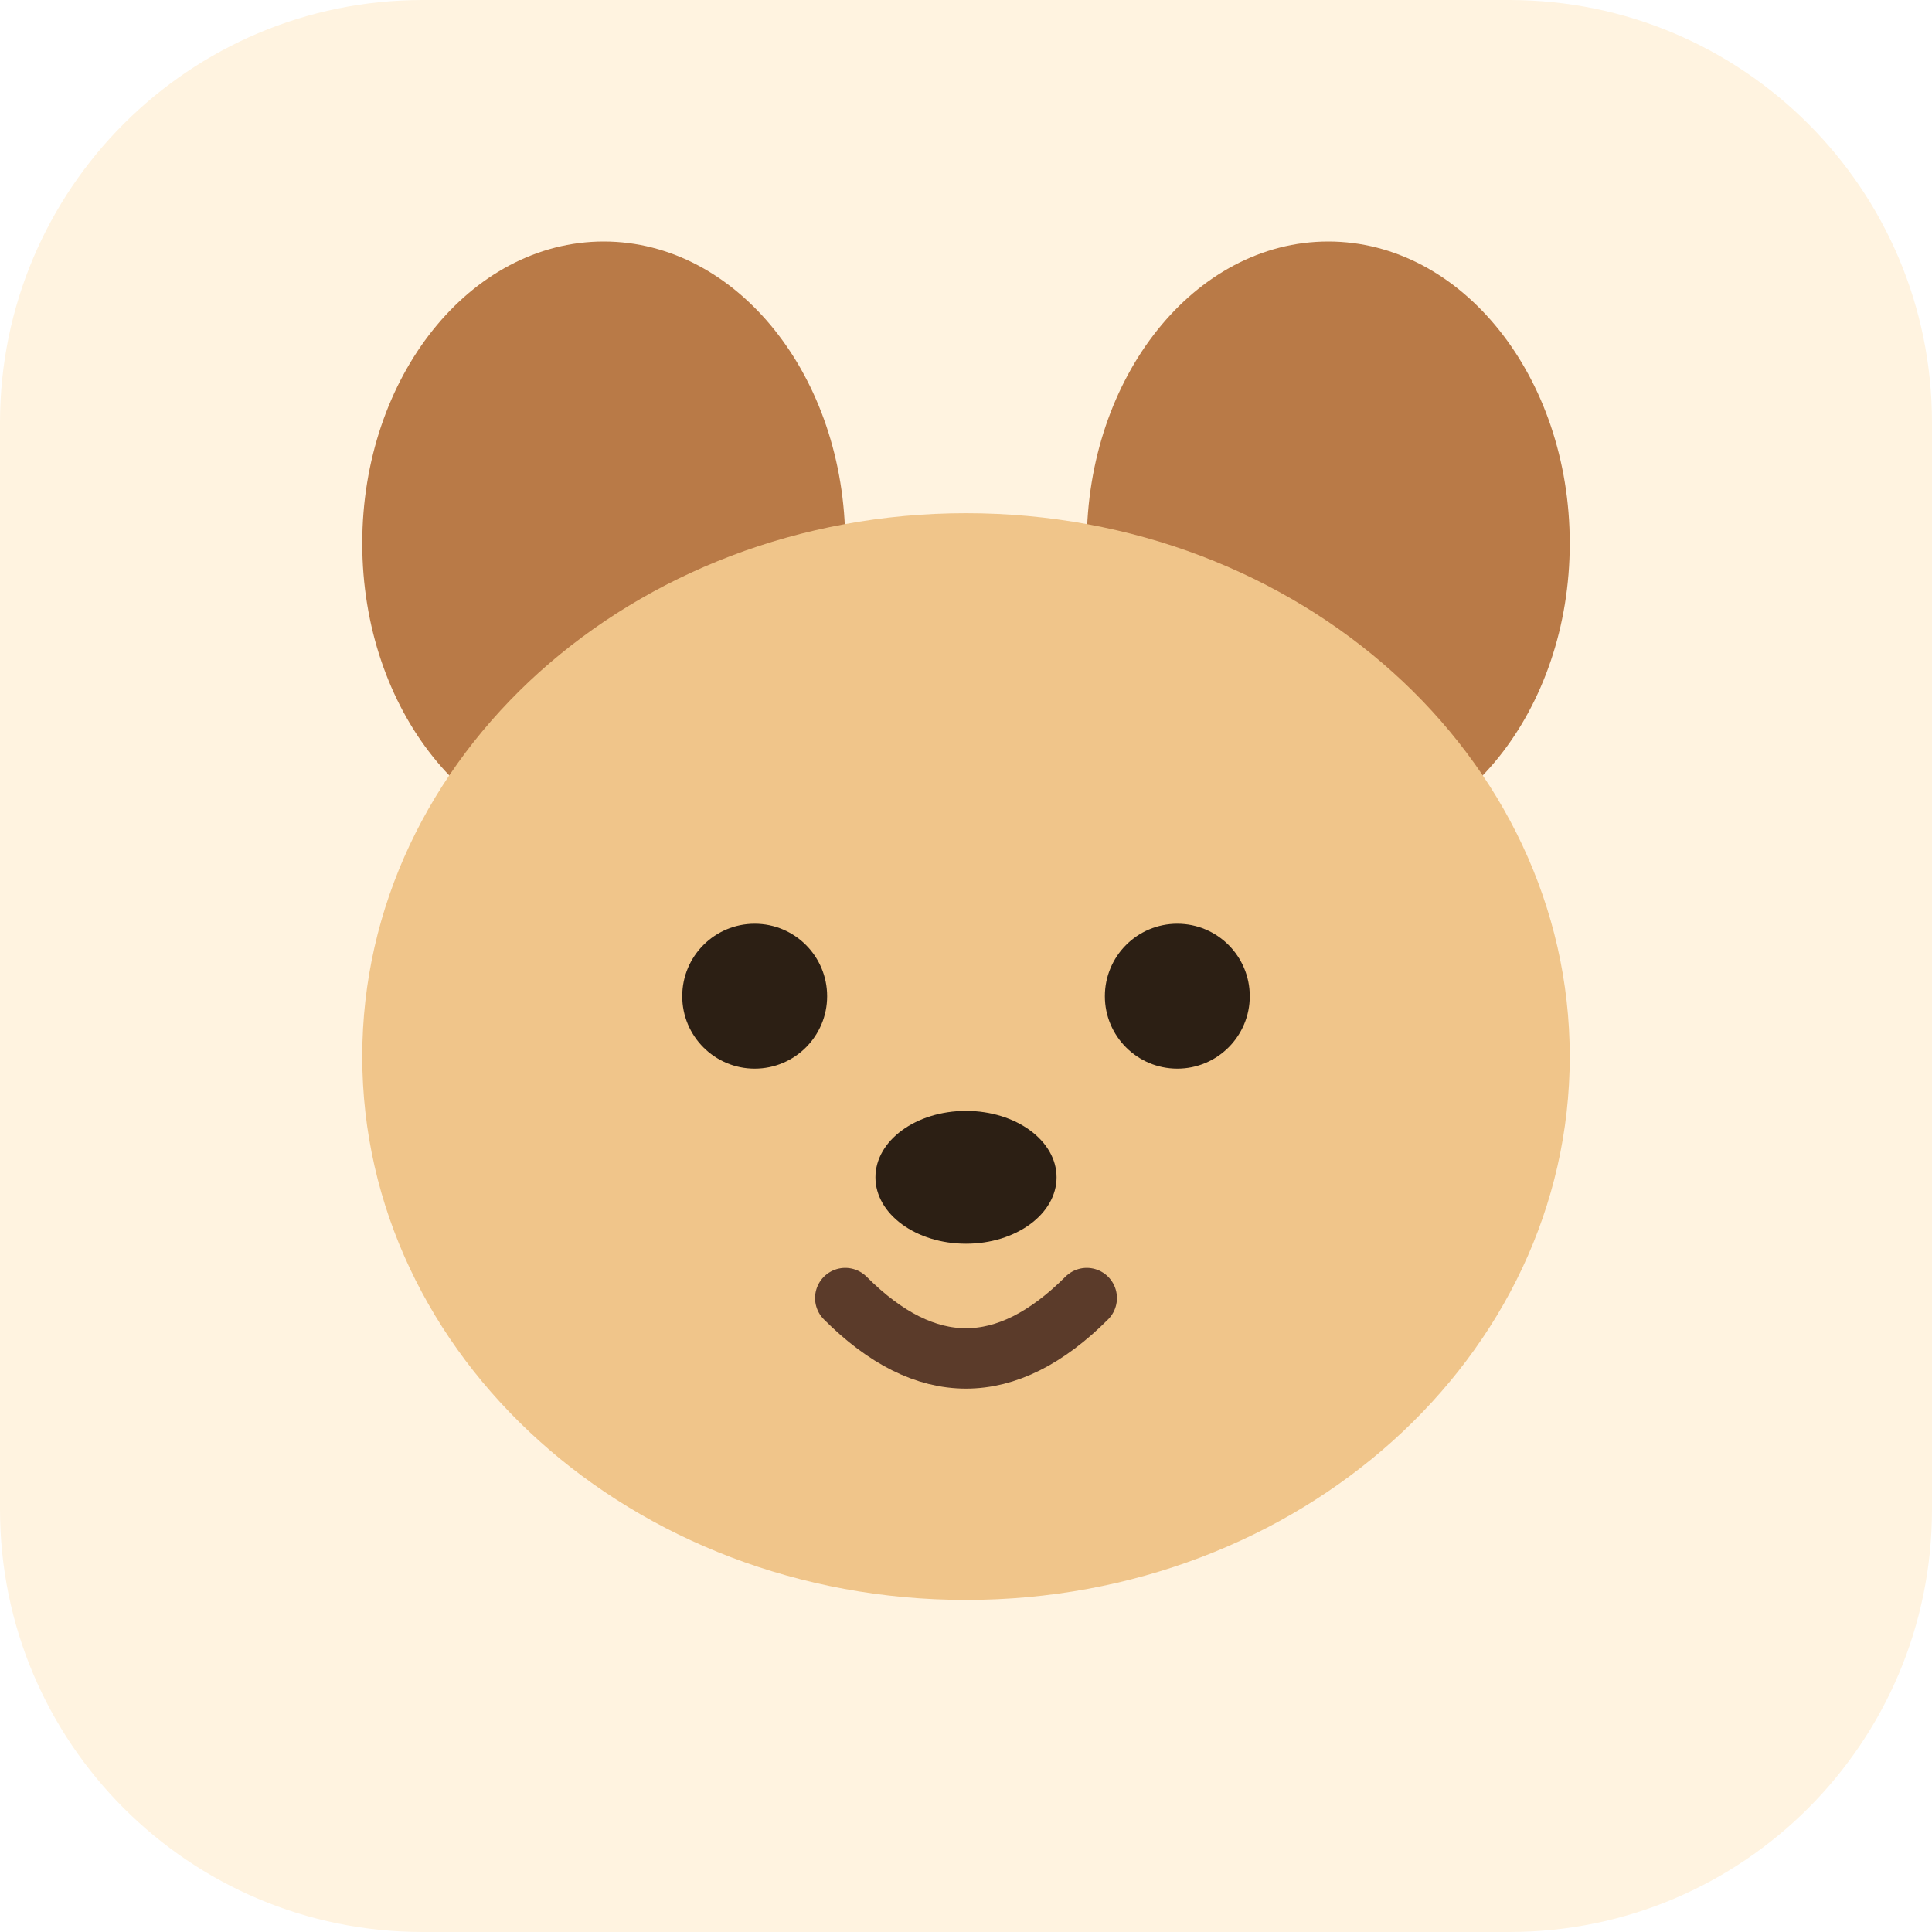
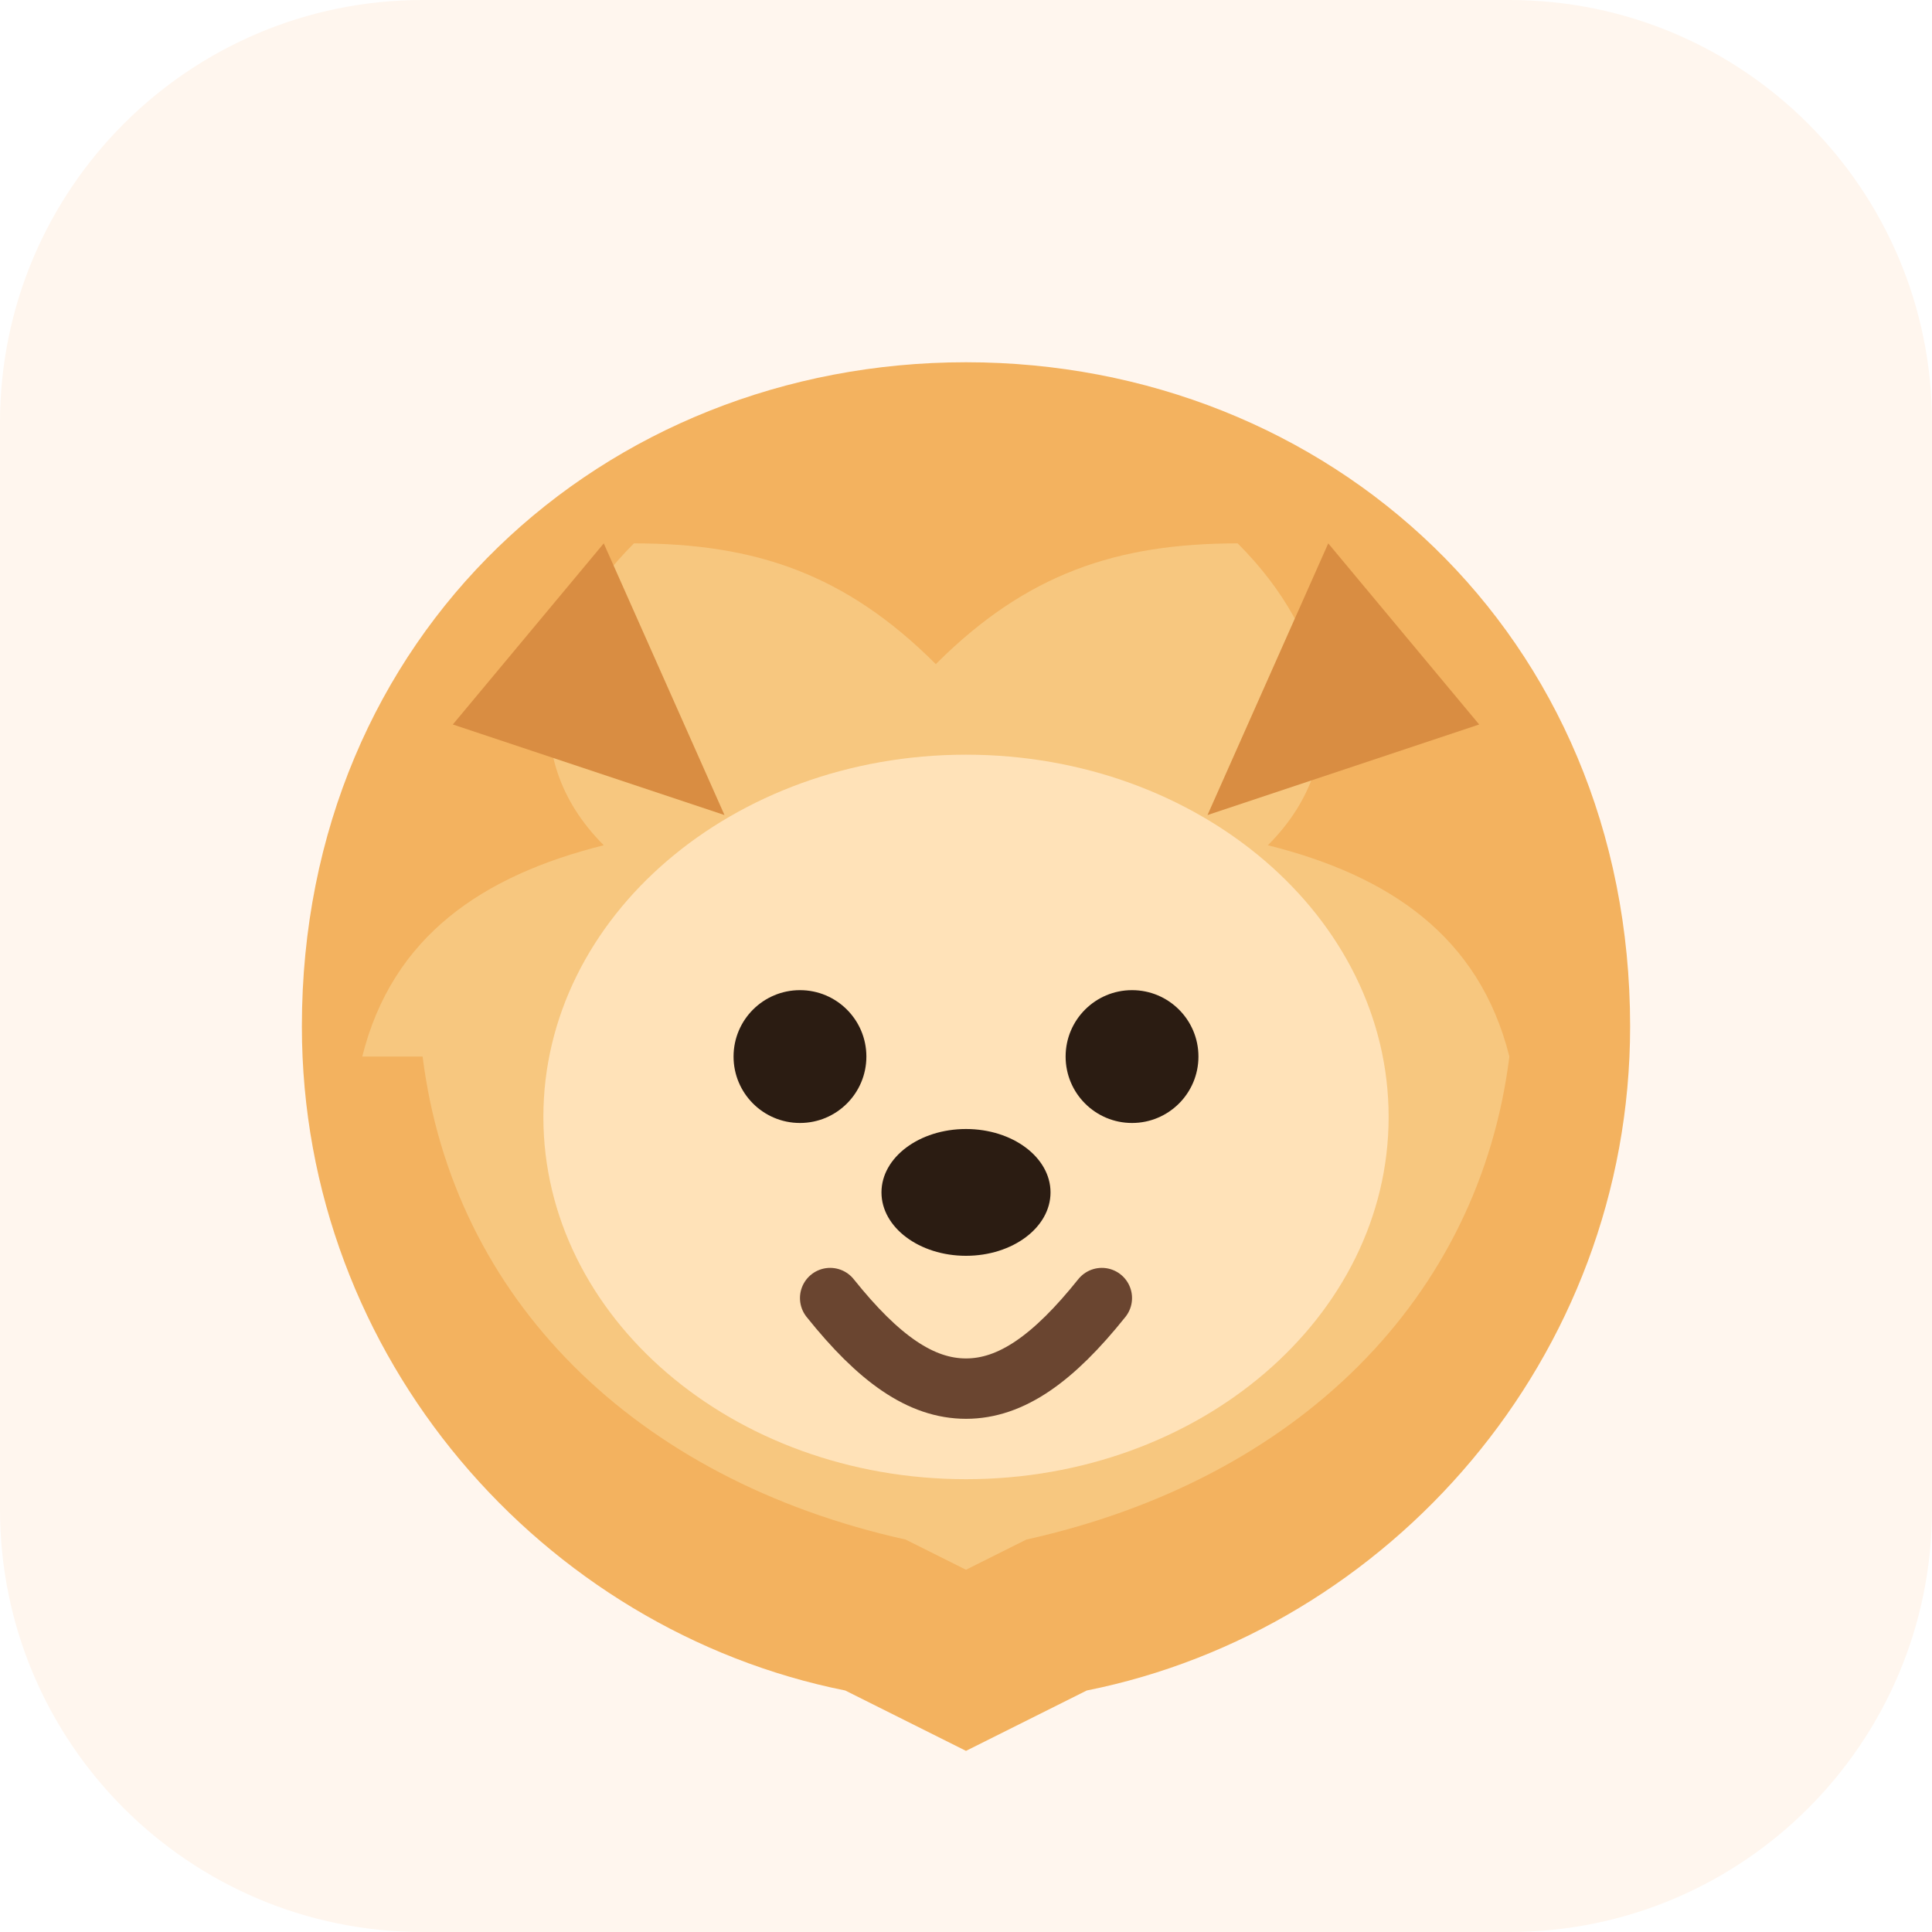
<svg xmlns="http://www.w3.org/2000/svg" viewBox="0 0 64 64">
-   <rect width="64" height="64" rx="14" fill="#fff3e0" />
-   <ellipse cx="20" cy="18" rx="8" ry="10" fill="#b97a47" />
-   <ellipse cx="44" cy="18" rx="8" ry="10" fill="#b97a47" />
-   <ellipse cx="32" cy="35" rx="20" ry="18" fill="#f0c58a" />
-   <circle cx="25" cy="33" r="2.4" fill="#2c1f14" />
-   <circle cx="39" cy="33" r="2.4" fill="#2c1f14" />
-   <ellipse cx="32" cy="39" rx="3" ry="2.2" fill="#2c1f14" />
-   <path d="M28 43 Q32 47 36 43" stroke="#5b3b2a" stroke-width="2" fill="none" stroke-linecap="round" />
+   <rect width="64" height="64" rx="14" fill="#fff6ee" />
+   <path d="M10 34c0-13 10-22 22-22s22 9 22 22c0 11-8 20-18 22l-4 2-4-2c-10-2-18-11-18-22z" fill="#f3b25f" />
+   <path d="M12 35c1-4 4-6 8-7-3-3-2-7 1-10 4 0 7 1 10 4 3-3 6-4 10-4 3 3 4 7 1 10 4 1 7 3 8 7-1 8-7 14-16 16l-2 1-2-1c-9-2-15-8-16-16z" fill="#f7c77f" />
+   <path d="M20 18l4 9-9-3z" fill="#d98d42" />
+   <path d="M44 18l-4 9 9-3z" fill="#d98d42" />
+   <ellipse cx="32" cy="37" rx="14" ry="12" fill="#ffe2b8" />
+   <circle cx="26.5" cy="35" r="2.2" fill="#2b1c12" />
+   <circle cx="37.5" cy="35" r="2.2" fill="#2b1c12" />
+   <ellipse cx="32" cy="39.5" rx="2.8" ry="2.1" fill="#2b1c12" />
+   <path d="M27.5 43c1.6 2 3 3 4.5 3s2.9-1 4.5-3" stroke="#6a4530" stroke-width="2" fill="none" stroke-linecap="round" />
</svg>
